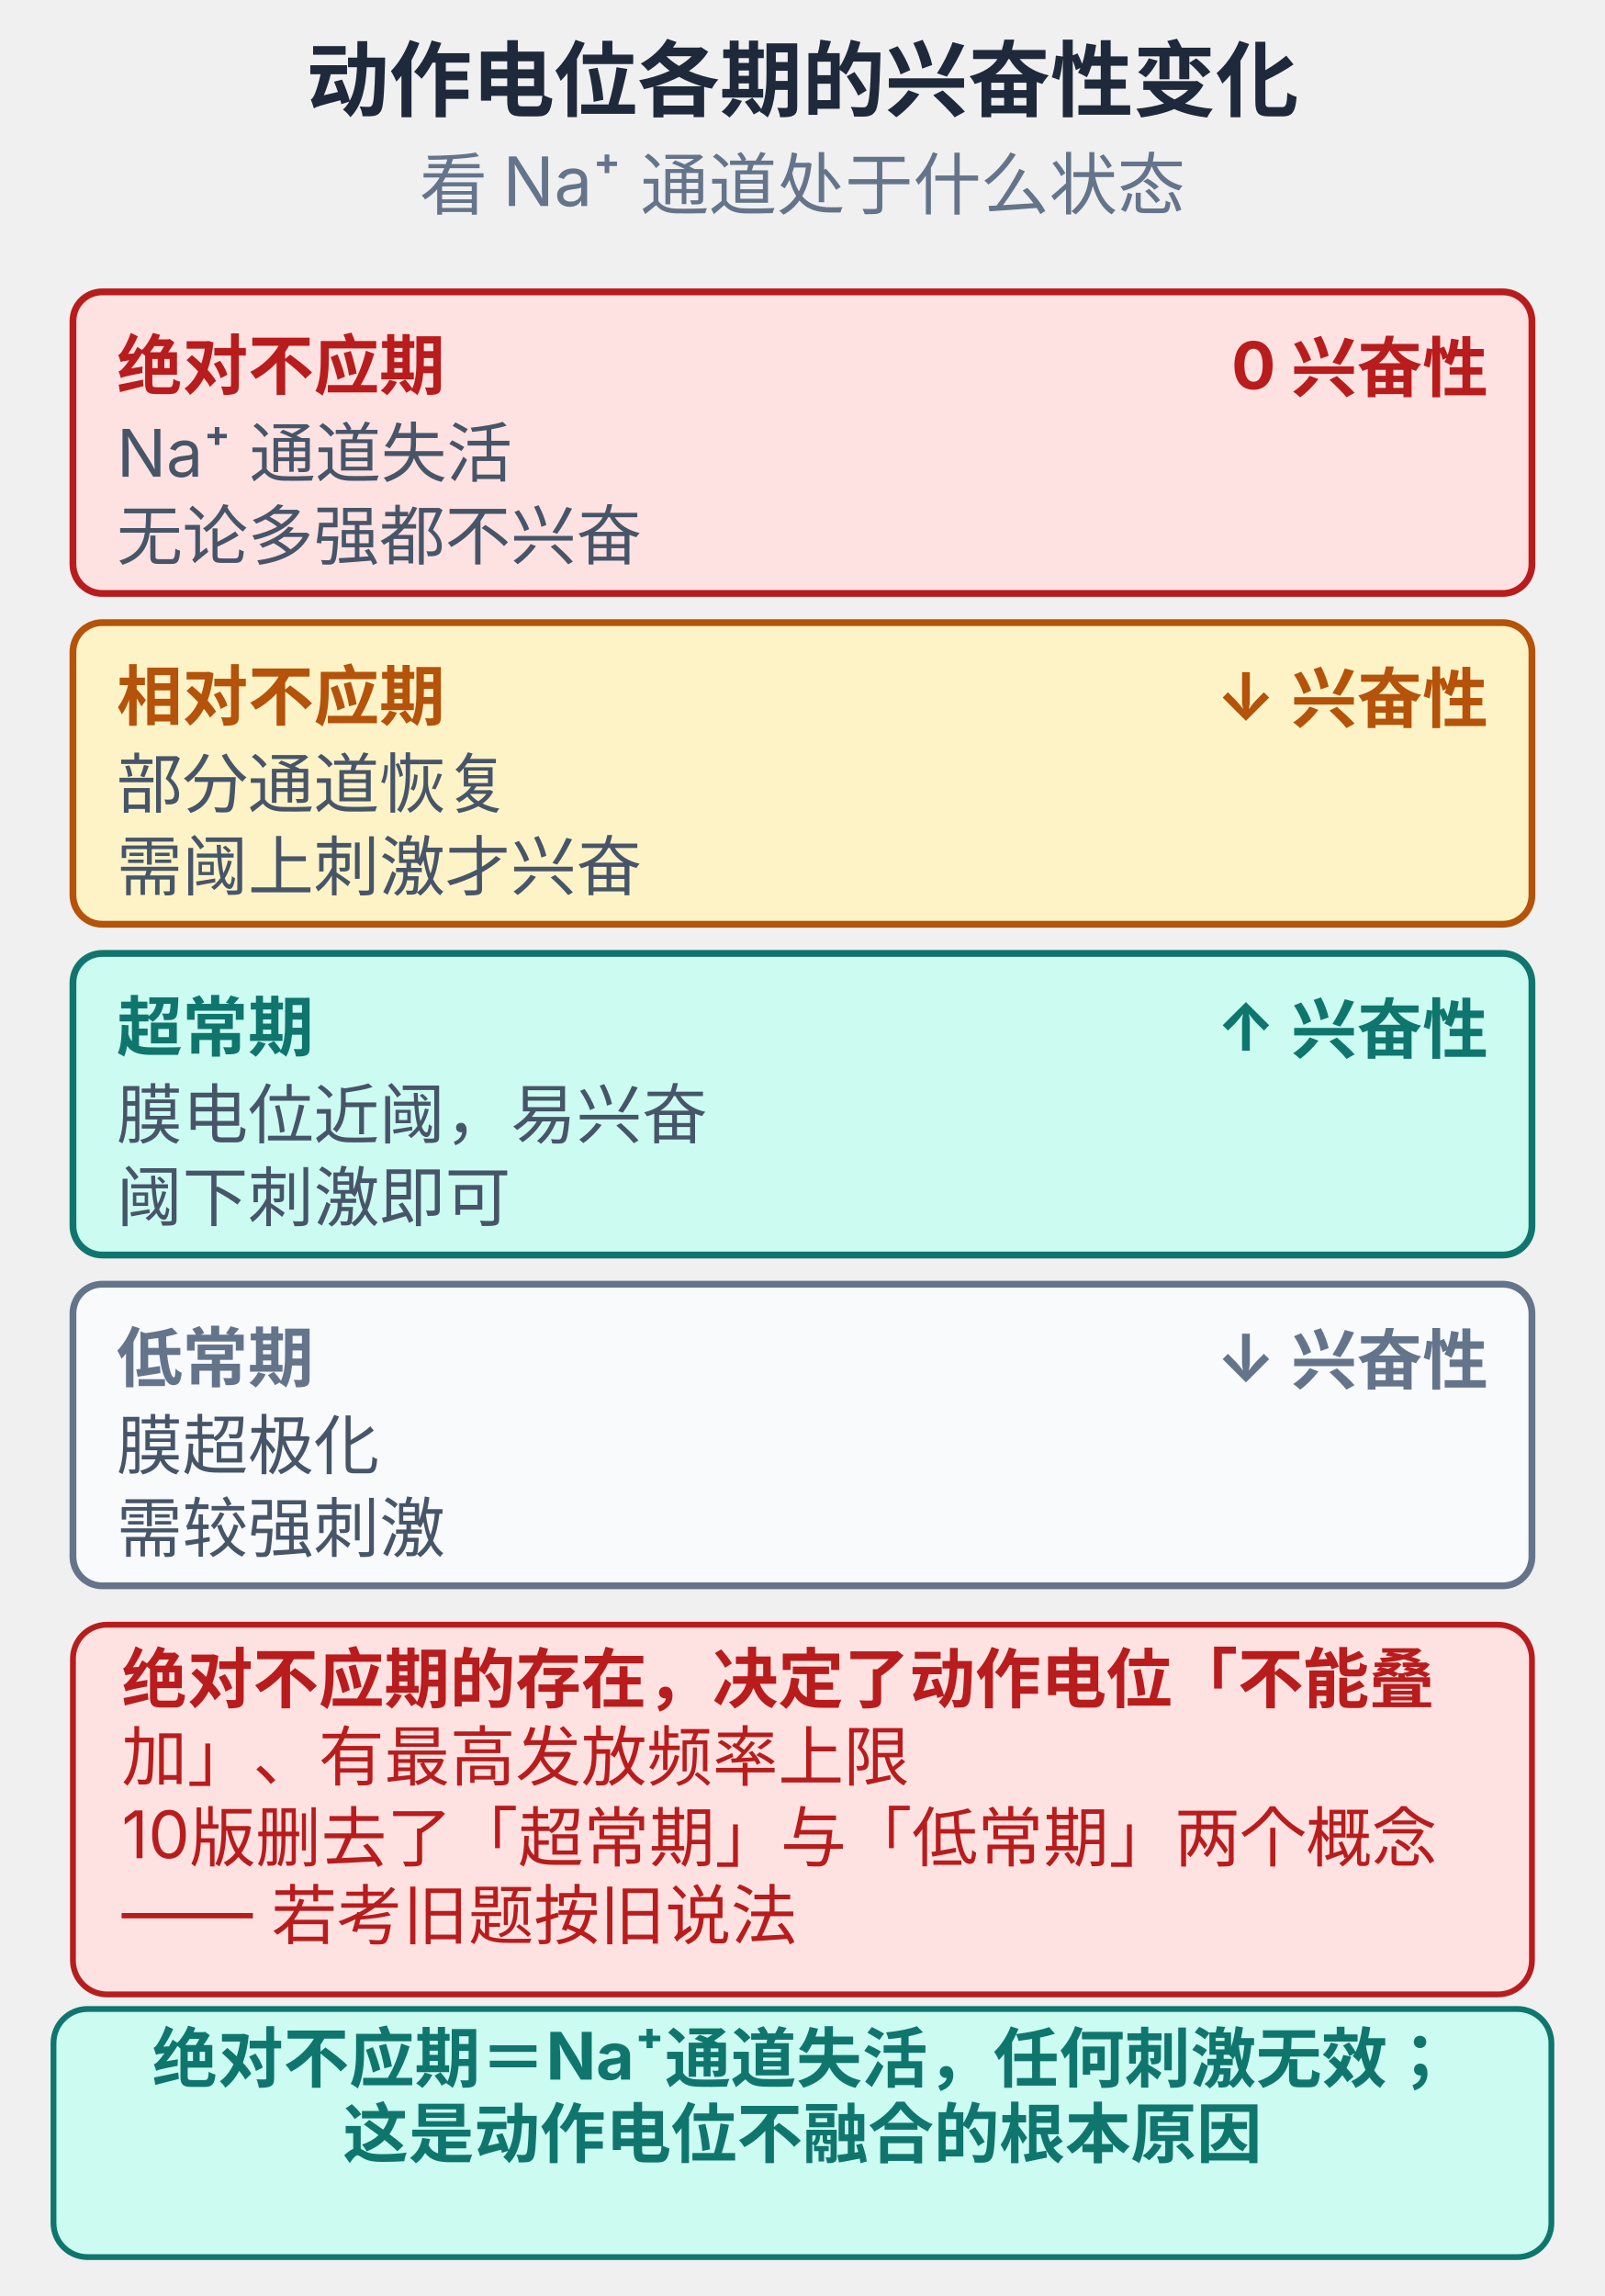
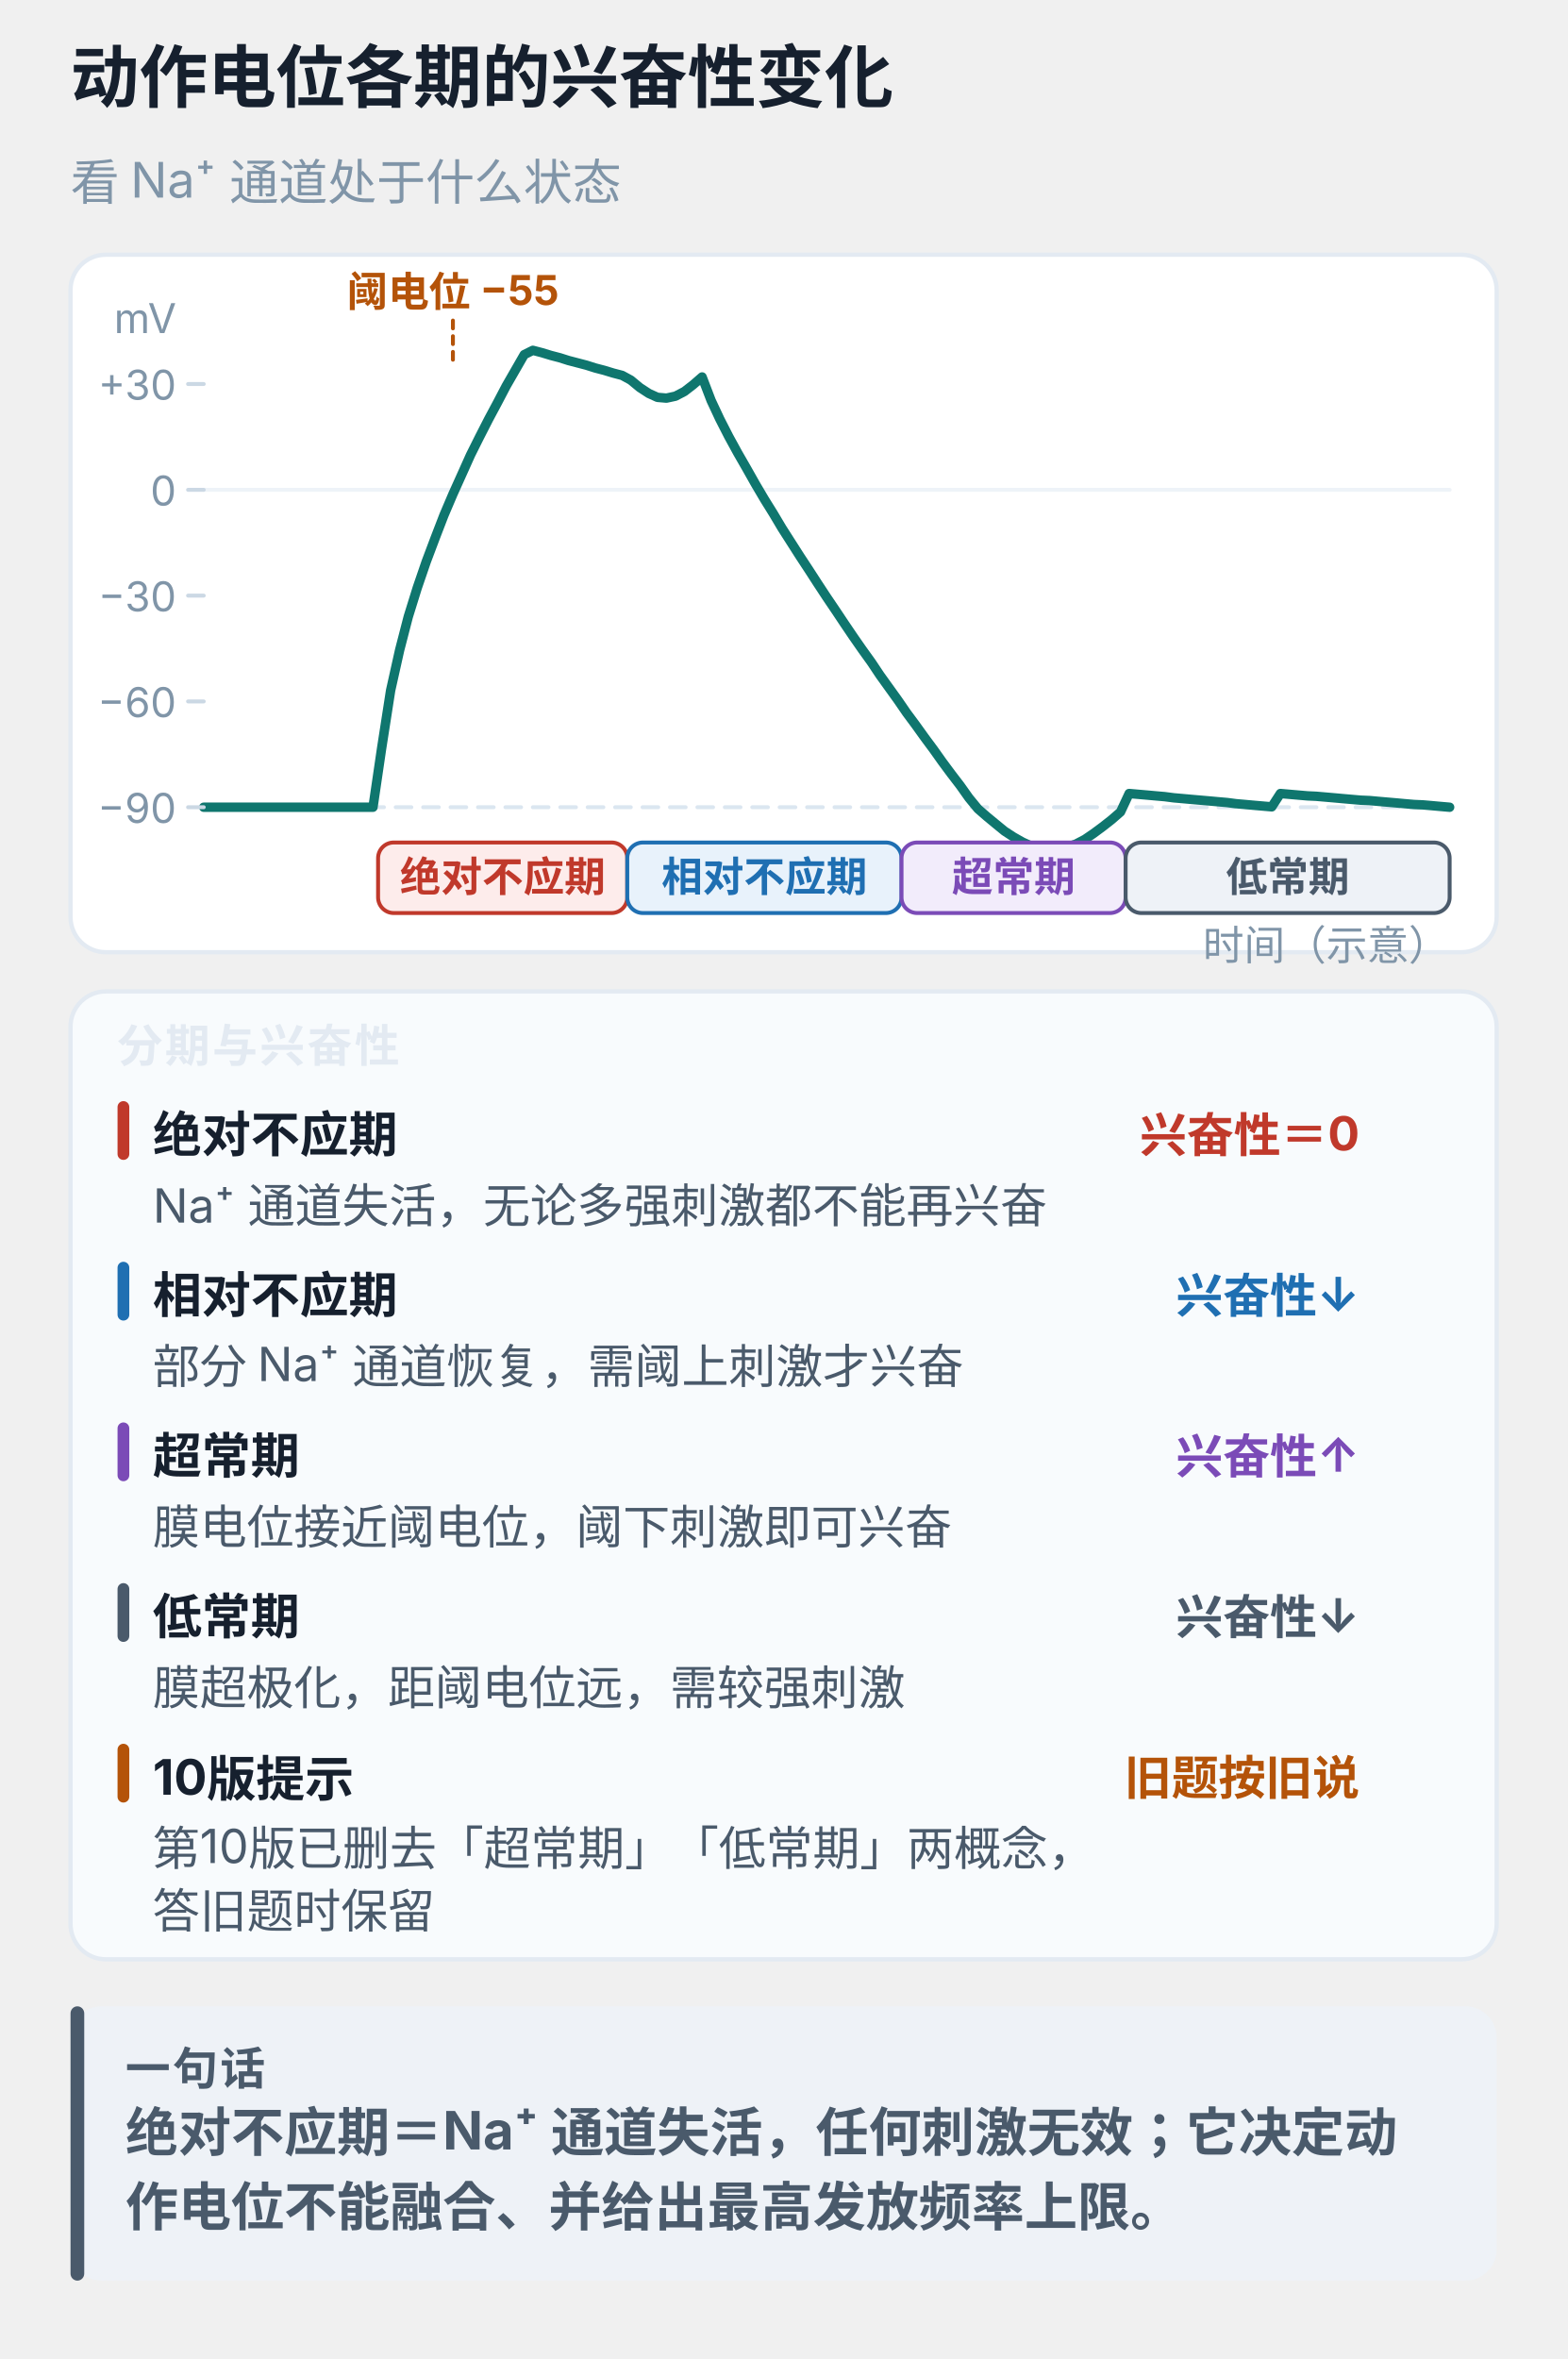
- <svg xmlns="http://www.w3.org/2000/svg" viewBox="0 0 330 472" width="100%" style="max-width:330px;display:block;margin:0 auto;background:#ffffff;border-radius:10px" role="img">
-   <text x="165.0" y="22.6" text-anchor="middle" font-size="17" font-weight="700" fill="#1e293b" font-family="-apple-system,'PingFang SC','Microsoft YaHei',sans-serif">动作电位各期的兴奋性变化</text>
-   <text x="165.0" y="43.0" text-anchor="middle" font-size="14" font-weight="400" fill="#64748b" font-family="-apple-system,'PingFang SC','Microsoft YaHei',sans-serif">看 Na⁺ 通道处于什么状态</text>
-   <rect x="15.0" y="60.0" width="300.0" height="62.0" rx="6" fill="#fee2e2" stroke="#b91c1c" stroke-width="1.4" />
-   <text x="24.0" y="80.0" text-anchor="start" font-size="13.5" font-weight="700" fill="#b91c1c" font-family="-apple-system,'PingFang SC','Microsoft YaHei',sans-serif">绝对不应期</text>
-   <text x="306.0" y="80.0" text-anchor="end" font-size="13.5" font-weight="700" fill="#b91c1c" font-family="-apple-system,'PingFang SC','Microsoft YaHei',sans-serif">0 兴奋性</text>
-   <text x="24.0" y="98.0" text-anchor="start" font-size="13.5" font-weight="400" fill="#475569" font-family="-apple-system,'PingFang SC','Microsoft YaHei',sans-serif">Na⁺ 通道失活</text>
-   <text x="24.0" y="115.0" text-anchor="start" font-size="13.5" font-weight="400" fill="#475569" font-family="-apple-system,'PingFang SC','Microsoft YaHei',sans-serif">无论多强都不兴奋</text>
-   <rect x="15.0" y="128.0" width="300.0" height="62.0" rx="6" fill="#fef3c7" stroke="#b45309" stroke-width="1.4" />
-   <text x="24.0" y="148.0" text-anchor="start" font-size="13.5" font-weight="700" fill="#b45309" font-family="-apple-system,'PingFang SC','Microsoft YaHei',sans-serif">相对不应期</text>
-   <text x="306.0" y="148.0" text-anchor="end" font-size="13.5" font-weight="700" fill="#b45309" font-family="-apple-system,'PingFang SC','Microsoft YaHei',sans-serif">↓ 兴奋性</text>
-   <text x="24.0" y="166.0" text-anchor="start" font-size="13.5" font-weight="400" fill="#475569" font-family="-apple-system,'PingFang SC','Microsoft YaHei',sans-serif">部分通道恢复</text>
-   <text x="24.0" y="183.0" text-anchor="start" font-size="13.5" font-weight="400" fill="#475569" font-family="-apple-system,'PingFang SC','Microsoft YaHei',sans-serif">需阈上刺激才兴奋</text>
-   <rect x="15.0" y="196.0" width="300.0" height="62.0" rx="6" fill="#ccfbf1" stroke="#0f766e" stroke-width="1.4" />
-   <text x="24.0" y="216.0" text-anchor="start" font-size="13.5" font-weight="700" fill="#0f766e" font-family="-apple-system,'PingFang SC','Microsoft YaHei',sans-serif">超常期</text>
-   <text x="306.0" y="216.0" text-anchor="end" font-size="13.5" font-weight="700" fill="#0f766e" font-family="-apple-system,'PingFang SC','Microsoft YaHei',sans-serif">↑ 兴奋性</text>
-   <text x="24.0" y="234.0" text-anchor="start" font-size="13.5" font-weight="400" fill="#475569" font-family="-apple-system,'PingFang SC','Microsoft YaHei',sans-serif">膜电位近阈，易兴奋</text>
-   <text x="24.0" y="251.0" text-anchor="start" font-size="13.5" font-weight="400" fill="#475569" font-family="-apple-system,'PingFang SC','Microsoft YaHei',sans-serif">阈下刺激即可</text>
-   <rect x="15.0" y="264.0" width="300.0" height="62.0" rx="6" fill="#f8fafc" stroke="#64748b" stroke-width="1.4" />
-   <text x="24.0" y="284.0" text-anchor="start" font-size="13.5" font-weight="700" fill="#64748b" font-family="-apple-system,'PingFang SC','Microsoft YaHei',sans-serif">低常期</text>
-   <text x="306.0" y="284.0" text-anchor="end" font-size="13.5" font-weight="700" fill="#64748b" font-family="-apple-system,'PingFang SC','Microsoft YaHei',sans-serif">↓ 兴奋性</text>
-   <text x="24.0" y="302.0" text-anchor="start" font-size="13.5" font-weight="400" fill="#475569" font-family="-apple-system,'PingFang SC','Microsoft YaHei',sans-serif">膜超极化</text>
-   <text x="24.0" y="319.0" text-anchor="start" font-size="13.5" font-weight="400" fill="#475569" font-family="-apple-system,'PingFang SC','Microsoft YaHei',sans-serif">需较强刺激</text>
-   <rect x="15.0" y="334.0" width="300.0" height="76.0" rx="7" fill="#fee2e2" stroke="#b91c1c" stroke-width="1.2" />
-   <text x="25.0" y="350.0" text-anchor="start" font-size="13.5" font-weight="700" fill="#b91c1c" font-family="-apple-system,'PingFang SC','Microsoft YaHei',sans-serif">绝对不应期的存在，决定了动作电位「不能叠</text>
-   <text x="25.0" y="366.0" text-anchor="start" font-size="13.5" font-weight="400" fill="#b91c1c" font-family="-apple-system,'PingFang SC','Microsoft YaHei',sans-serif">加」、有最高发放频率上限</text>
-   <text x="25.0" y="382.0" text-anchor="start" font-size="13.5" font-weight="400" fill="#b91c1c" font-family="-apple-system,'PingFang SC','Microsoft YaHei',sans-serif">10版删去了「超常期」与「低常期」两个概念 </text>
-   <text x="25.0" y="398.0" text-anchor="start" font-size="13.5" font-weight="400" fill="#b91c1c" font-family="-apple-system,'PingFang SC','Microsoft YaHei',sans-serif">—— 若考旧题按旧说法</text>
-   <rect x="11.0" y="413.0" width="308.0" height="51.0" rx="7" fill="#ccfbf1" stroke="#0f766e" stroke-width="1.2" />
-   <text x="165.0" y="428.0" text-anchor="middle" font-size="13.5" font-weight="700" fill="#0f766e" font-family="-apple-system,'PingFang SC','Microsoft YaHei',sans-serif">绝对不应期＝Na⁺通道失活，任何刺激无效；</text>
-   <text x="165.0" y="443.5" text-anchor="middle" font-size="13.5" font-weight="700" fill="#0f766e" font-family="-apple-system,'PingFang SC','Microsoft YaHei',sans-serif">这是动作电位不融合的根本原因</text>
+ <svg xmlns="http://www.w3.org/2000/svg" viewBox="0 0 400 602" width="100%" style="max-width:400px;display:block;margin:0 auto;background:#ffffff;border-radius:12px" role="img" aria-label="动作电位各期的兴奋性变化">
+   <text x="18.0" y="26.0" font-size="17.5" font-weight="700" fill="#16202e" font-family="-apple-system,BlinkMacSystemFont,'PingFang SC','Microsoft YaHei',sans-serif">动作电位各期的兴奋性变化</text>
+   <text x="18.0" y="51.0" font-size="12.5" font-weight="400" fill="#8095a8" font-family="-apple-system,BlinkMacSystemFont,'PingFang SC','Microsoft YaHei',sans-serif">看 Na⁺ 通道处于什么状态</text>
+   <rect x="18.0" y="65.0" width="364.0" height="178.0" rx="9" fill="#ffffff" stroke="#e3eaf2" stroke-width="1.1" />
+   <line x1="52.0" y1="125.0" x2="370.0" y2="125.0" stroke="#eef3f8" stroke-width="1" stroke-linecap="round" />
+   <line x1="52.0" y1="206.0" x2="370.0" y2="206.0" stroke="#dbe6f0" stroke-width="1" stroke-dasharray="4 3" stroke-linecap="round" />
+   <polyline points="52.0,206.0 54.3,206.0 56.5,206.0 58.8,206.0 61.1,206.0 63.4,206.0 65.6,206.0 67.9,206.0 70.2,206.0 72.4,206.0 74.7,206.0 77.0,206.0 79.3,206.0 81.5,206.0 83.8,206.0 86.1,206.0 88.3,206.0 90.6,206.0 92.9,206.0 95.2,206.0 97.4,191.0 99.7,176.2 102.0,165.9 104.2,157.4 106.5,150.0 108.8,143.3 111.1,137.2 113.3,131.5 115.6,126.1 117.9,121.0 120.1,116.1 122.4,111.5 124.7,107.0 127.0,102.7 129.2,98.5 131.5,94.5 133.8,90.5 136.0,89.4 138.3,90.0 140.6,90.7 142.9,91.3 145.1,92.0 147.4,92.6 149.7,93.2 151.9,93.9 154.2,94.5 156.5,95.2 158.8,95.8 161.0,97.0 163.3,98.9 165.6,100.4 167.8,101.4 170.1,101.6 172.4,101.1 174.7,99.9 176.9,98.2 179.2,96.2 181.5,102.2 183.7,106.9 186.0,111.4 188.3,115.6 190.6,119.6 192.8,123.5 195.1,127.4 197.4,131.1 199.6,134.8 201.9,138.4 204.2,142.0 206.5,145.5 208.7,148.9 211.0,152.4 213.3,155.8 215.5,159.1 217.8,162.5 220.1,165.8 222.4,169.0 224.6,172.3 226.9,175.5 229.2,178.7 231.4,181.9 233.7,185.0 236.0,188.2 238.3,191.3 240.5,194.4 242.8,197.5 245.1,200.5 247.3,203.6 249.6,206.4 251.9,208.4 254.2,210.3 256.4,212.1 258.7,213.6 261.0,214.9 263.2,215.9 265.5,216.5 267.8,216.8 270.1,216.7 272.3,216.2 274.6,215.4 276.9,214.2 279.1,212.7 281.4,211.0 283.7,209.2 286.0,207.2 288.2,202.5 290.5,202.7 292.8,202.9 295.0,203.1 297.3,203.3 299.6,203.6 301.9,203.8 304.1,204.0 306.4,204.2 308.7,204.4 310.9,204.6 313.2,204.8 315.5,205.1 317.8,205.3 320.0,205.5 322.3,205.7 324.6,205.9 326.8,202.5 329.1,202.7 331.4,202.9 333.7,203.1 335.9,203.2 338.2,203.4 340.5,203.6 342.7,203.8 345.0,204.0 347.3,204.2 349.6,204.3 351.8,204.5 354.1,204.7 356.4,204.9 358.6,205.1 360.9,205.3 363.2,205.4 365.5,205.6 367.7,205.8 370.0,206.0" fill="none" stroke="#0f766e" stroke-width="2.4" stroke-linejoin="round" stroke-linecap="round" />
+   <line x1="48.0" y1="98.0" x2="52.0" y2="98.0" stroke="#cbd8e4" stroke-width="1" stroke-linecap="round" />
+   <text x="45.0" y="102.0" text-anchor="end" font-size="10.5" font-weight="400" fill="#8095a8" font-family="-apple-system,BlinkMacSystemFont,'PingFang SC','Microsoft YaHei',sans-serif">+30</text>
+   <line x1="48.0" y1="125.0" x2="52.0" y2="125.0" stroke="#cbd8e4" stroke-width="1" stroke-linecap="round" />
+   <text x="45.0" y="129.0" text-anchor="end" font-size="10.5" font-weight="400" fill="#8095a8" font-family="-apple-system,BlinkMacSystemFont,'PingFang SC','Microsoft YaHei',sans-serif">0</text>
+   <line x1="48.0" y1="152.0" x2="52.0" y2="152.0" stroke="#cbd8e4" stroke-width="1" stroke-linecap="round" />
+   <text x="45.0" y="156.0" text-anchor="end" font-size="10.5" font-weight="400" fill="#8095a8" font-family="-apple-system,BlinkMacSystemFont,'PingFang SC','Microsoft YaHei',sans-serif">−30</text>
+   <line x1="48.0" y1="179.0" x2="52.0" y2="179.0" stroke="#cbd8e4" stroke-width="1" stroke-linecap="round" />
+   <text x="45.0" y="183.0" text-anchor="end" font-size="10.5" font-weight="400" fill="#8095a8" font-family="-apple-system,BlinkMacSystemFont,'PingFang SC','Microsoft YaHei',sans-serif">−60</text>
+   <line x1="48.0" y1="206.0" x2="52.0" y2="206.0" stroke="#cbd8e4" stroke-width="1" stroke-linecap="round" />
+   <text x="45.0" y="210.0" text-anchor="end" font-size="10.5" font-weight="400" fill="#8095a8" font-family="-apple-system,BlinkMacSystemFont,'PingFang SC','Microsoft YaHei',sans-serif">−90</text>
+   <text x="45.0" y="85.0" text-anchor="end" font-size="10.5" font-weight="400" fill="#8095a8" font-family="-apple-system,BlinkMacSystemFont,'PingFang SC','Microsoft YaHei',sans-serif">mV</text>
+   <text x="115.6" y="78.2" text-anchor="middle" font-size="10.5" font-weight="700" fill="#b45309" font-family="-apple-system,BlinkMacSystemFont,'PingFang SC','Microsoft YaHei',sans-serif">阈电位 −55</text>
+   <line x1="115.6" y1="81.8" x2="115.6" y2="92.6" stroke="#b45309" stroke-width="1" stroke-dasharray="2 2" stroke-linecap="round" />
+   <rect x="96.5" y="215.0" width="63.6" height="18.0" rx="4" fill="#fdeceb" stroke="#c0392b" stroke-width="1" />
+   <text x="128.3" y="227.5" text-anchor="middle" font-size="10.5" font-weight="700" fill="#c0392b" font-family="-apple-system,BlinkMacSystemFont,'PingFang SC','Microsoft YaHei',sans-serif">绝对不应期</text>
+   <rect x="160.1" y="215.0" width="70.0" height="18.0" rx="4" fill="#e8f2fb" stroke="#1f6fb2" stroke-width="1" />
+   <text x="195.1" y="227.5" text-anchor="middle" font-size="10.5" font-weight="700" fill="#1f6fb2" font-family="-apple-system,BlinkMacSystemFont,'PingFang SC','Microsoft YaHei',sans-serif">相对不应期</text>
+   <rect x="230.1" y="215.0" width="57.2" height="18.0" rx="4" fill="#f2ecfb" stroke="#7b4bb7" stroke-width="1" />
+   <text x="258.7" y="227.5" text-anchor="middle" font-size="10.5" font-weight="700" fill="#7b4bb7" font-family="-apple-system,BlinkMacSystemFont,'PingFang SC','Microsoft YaHei',sans-serif">超常期</text>
+   <rect x="287.3" y="215.0" width="82.7" height="18.0" rx="4" fill="#eef2f7" stroke="#4a5a6b" stroke-width="1" />
+   <text x="328.7" y="227.5" text-anchor="middle" font-size="10.5" font-weight="700" fill="#4a5a6b" font-family="-apple-system,BlinkMacSystemFont,'PingFang SC','Microsoft YaHei',sans-serif">低常期</text>
+   <text x="370.0" y="245.0" text-anchor="end" font-size="10.5" font-weight="400" fill="#8095a8" font-family="-apple-system,BlinkMacSystemFont,'PingFang SC','Microsoft YaHei',sans-serif">时间（示意）</text>
+   <rect x="18.0" y="253.0" width="364.0" height="247.0" rx="9" fill="#f8fbfd" stroke="#e3eaf2" stroke-width="1.1" />
+   <text x="30.0" y="271.0" font-size="11.5" font-weight="700" fill="#e3eaf2" letter-spacing="0.6" font-family="-apple-system,BlinkMacSystemFont,'PingFang SC','Microsoft YaHei',sans-serif">分期与兴奋性</text>
+   <rect x="30.0" y="281.0" width="3.0" height="15.0" rx="1.5" fill="#c0392b" />
+   <text x="39.0" y="294.0" font-size="12.5" font-weight="700" fill="#16202e" font-family="-apple-system,BlinkMacSystemFont,'PingFang SC','Microsoft YaHei',sans-serif">绝对不应期</text>
+   <text x="347.0" y="294.0" text-anchor="end" font-size="12" font-weight="700" fill="#c0392b" font-family="-apple-system,BlinkMacSystemFont,'PingFang SC','Microsoft YaHei',sans-serif">兴奋性＝0</text>
+   <text x="39.0" y="312.0" font-size="12" font-weight="400" fill="#4a5a6b" font-family="-apple-system,BlinkMacSystemFont,'PingFang SC','Microsoft YaHei',sans-serif">Na⁺ 通道失活，无论多强刺激都不能再兴奋</text>
+   <rect x="30.0" y="322.0" width="3.0" height="15.0" rx="1.5" fill="#1f6fb2" />
+   <text x="39.0" y="335.0" font-size="12.5" font-weight="700" fill="#16202e" font-family="-apple-system,BlinkMacSystemFont,'PingFang SC','Microsoft YaHei',sans-serif">相对不应期</text>
+   <text x="347.0" y="335.0" text-anchor="end" font-size="12" font-weight="700" fill="#1f6fb2" font-family="-apple-system,BlinkMacSystemFont,'PingFang SC','Microsoft YaHei',sans-serif">兴奋性↓</text>
+   <text x="39.0" y="353.0" font-size="12" font-weight="400" fill="#4a5a6b" font-family="-apple-system,BlinkMacSystemFont,'PingFang SC','Microsoft YaHei',sans-serif">部分 Na⁺ 通道恢复，需阈上刺激才兴奋</text>
+   <rect x="30.0" y="363.0" width="3.0" height="15.0" rx="1.5" fill="#7b4bb7" />
+   <text x="39.0" y="376.0" font-size="12.5" font-weight="700" fill="#16202e" font-family="-apple-system,BlinkMacSystemFont,'PingFang SC','Microsoft YaHei',sans-serif">超常期</text>
+   <text x="347.0" y="376.0" text-anchor="end" font-size="12" font-weight="700" fill="#7b4bb7" font-family="-apple-system,BlinkMacSystemFont,'PingFang SC','Microsoft YaHei',sans-serif">兴奋性↑</text>
+   <text x="39.0" y="394.0" font-size="12" font-weight="400" fill="#4a5a6b" font-family="-apple-system,BlinkMacSystemFont,'PingFang SC','Microsoft YaHei',sans-serif">膜电位接近阈电位，阈下刺激即可兴奋</text>
+   <rect x="30.0" y="404.0" width="3.0" height="15.0" rx="1.5" fill="#4a5a6b" />
+   <text x="39.0" y="417.0" font-size="12.5" font-weight="700" fill="#16202e" font-family="-apple-system,BlinkMacSystemFont,'PingFang SC','Microsoft YaHei',sans-serif">低常期</text>
+   <text x="347.0" y="417.0" text-anchor="end" font-size="12" font-weight="700" fill="#4a5a6b" font-family="-apple-system,BlinkMacSystemFont,'PingFang SC','Microsoft YaHei',sans-serif">兴奋性↓</text>
+   <text x="39.0" y="435.0" font-size="12" font-weight="400" fill="#4a5a6b" font-family="-apple-system,BlinkMacSystemFont,'PingFang SC','Microsoft YaHei',sans-serif">膜超极化，距阈电位远，需较强刺激</text>
+   <rect x="30.0" y="445.0" width="3.0" height="15.0" rx="1.5" fill="#b45309" />
+   <text x="39.0" y="458.0" font-size="12.5" font-weight="700" fill="#16202e" font-family="-apple-system,BlinkMacSystemFont,'PingFang SC','Microsoft YaHei',sans-serif">10版提示</text>
+   <text x="347.0" y="458.0" text-anchor="end" font-size="12" font-weight="700" fill="#b45309" font-family="-apple-system,BlinkMacSystemFont,'PingFang SC','Microsoft YaHei',sans-serif">旧题按旧说</text>
+   <text x="39.0" y="476.0" font-size="12" font-weight="400" fill="#4a5a6b" font-family="-apple-system,BlinkMacSystemFont,'PingFang SC','Microsoft YaHei',sans-serif">第10版已删去「超常期」「低常期」两概念，</text>
+   <text x="39.0" y="492.0" font-size="12" font-weight="400" fill="#4a5a6b" font-family="-apple-system,BlinkMacSystemFont,'PingFang SC','Microsoft YaHei',sans-serif">答旧题时保留</text>
+   <rect x="18.0" y="512.0" width="364.0" height="70.0" rx="8" fill="#eef2f7" />
+   <rect x="18.0" y="512.0" width="3.5" height="70.0" rx="1.8" fill="#4a5a6b" />
+   <text x="32.0" y="532.0" font-size="11.5" font-weight="700" fill="#4a5a6b" letter-spacing="0.6" font-family="-apple-system,BlinkMacSystemFont,'PingFang SC','Microsoft YaHei',sans-serif">一句话</text>
+   <text x="32.0" y="549.0" font-size="13.5" font-weight="700" fill="#4a5a6b" font-family="-apple-system,BlinkMacSystemFont,'PingFang SC','Microsoft YaHei',sans-serif">绝对不应期＝Na⁺ 通道失活，任何刺激无效；它决定动</text>
+   <text x="32.0" y="568.0" font-size="13.5" font-weight="700" fill="#4a5a6b" font-family="-apple-system,BlinkMacSystemFont,'PingFang SC','Microsoft YaHei',sans-serif">作电位不能融合、并给出最高发放频率上限。</text>
</svg>
